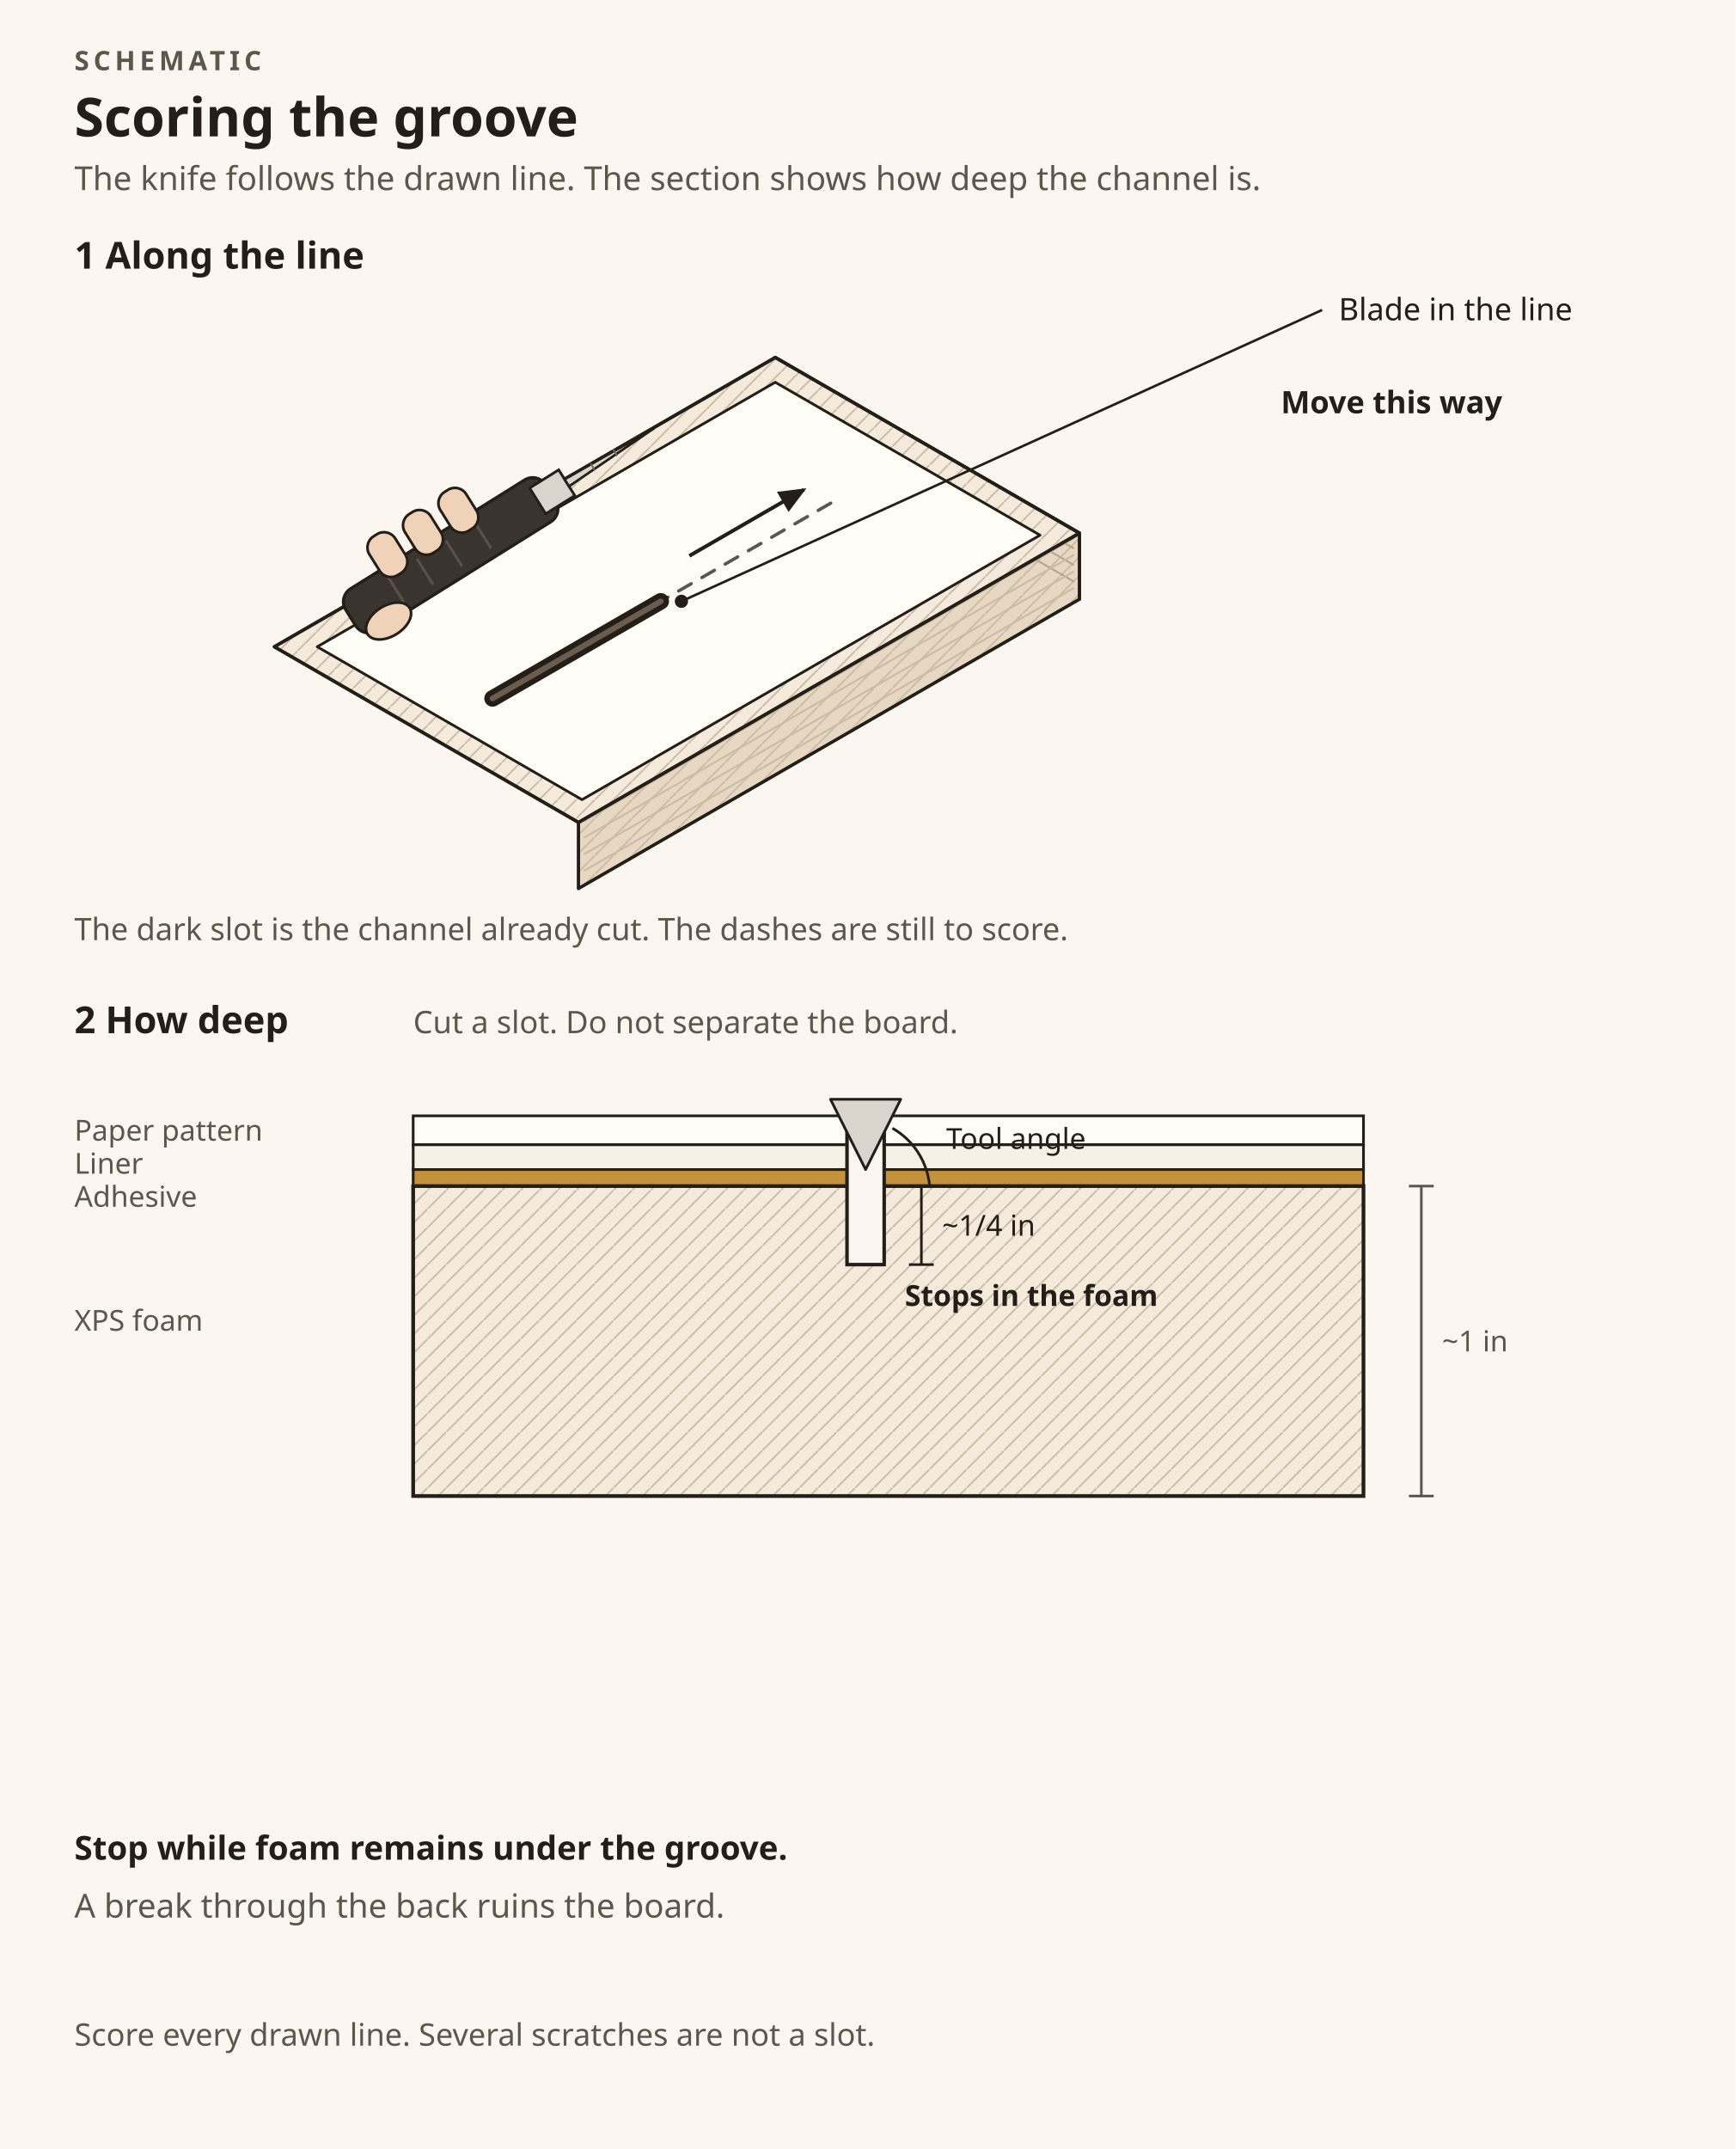
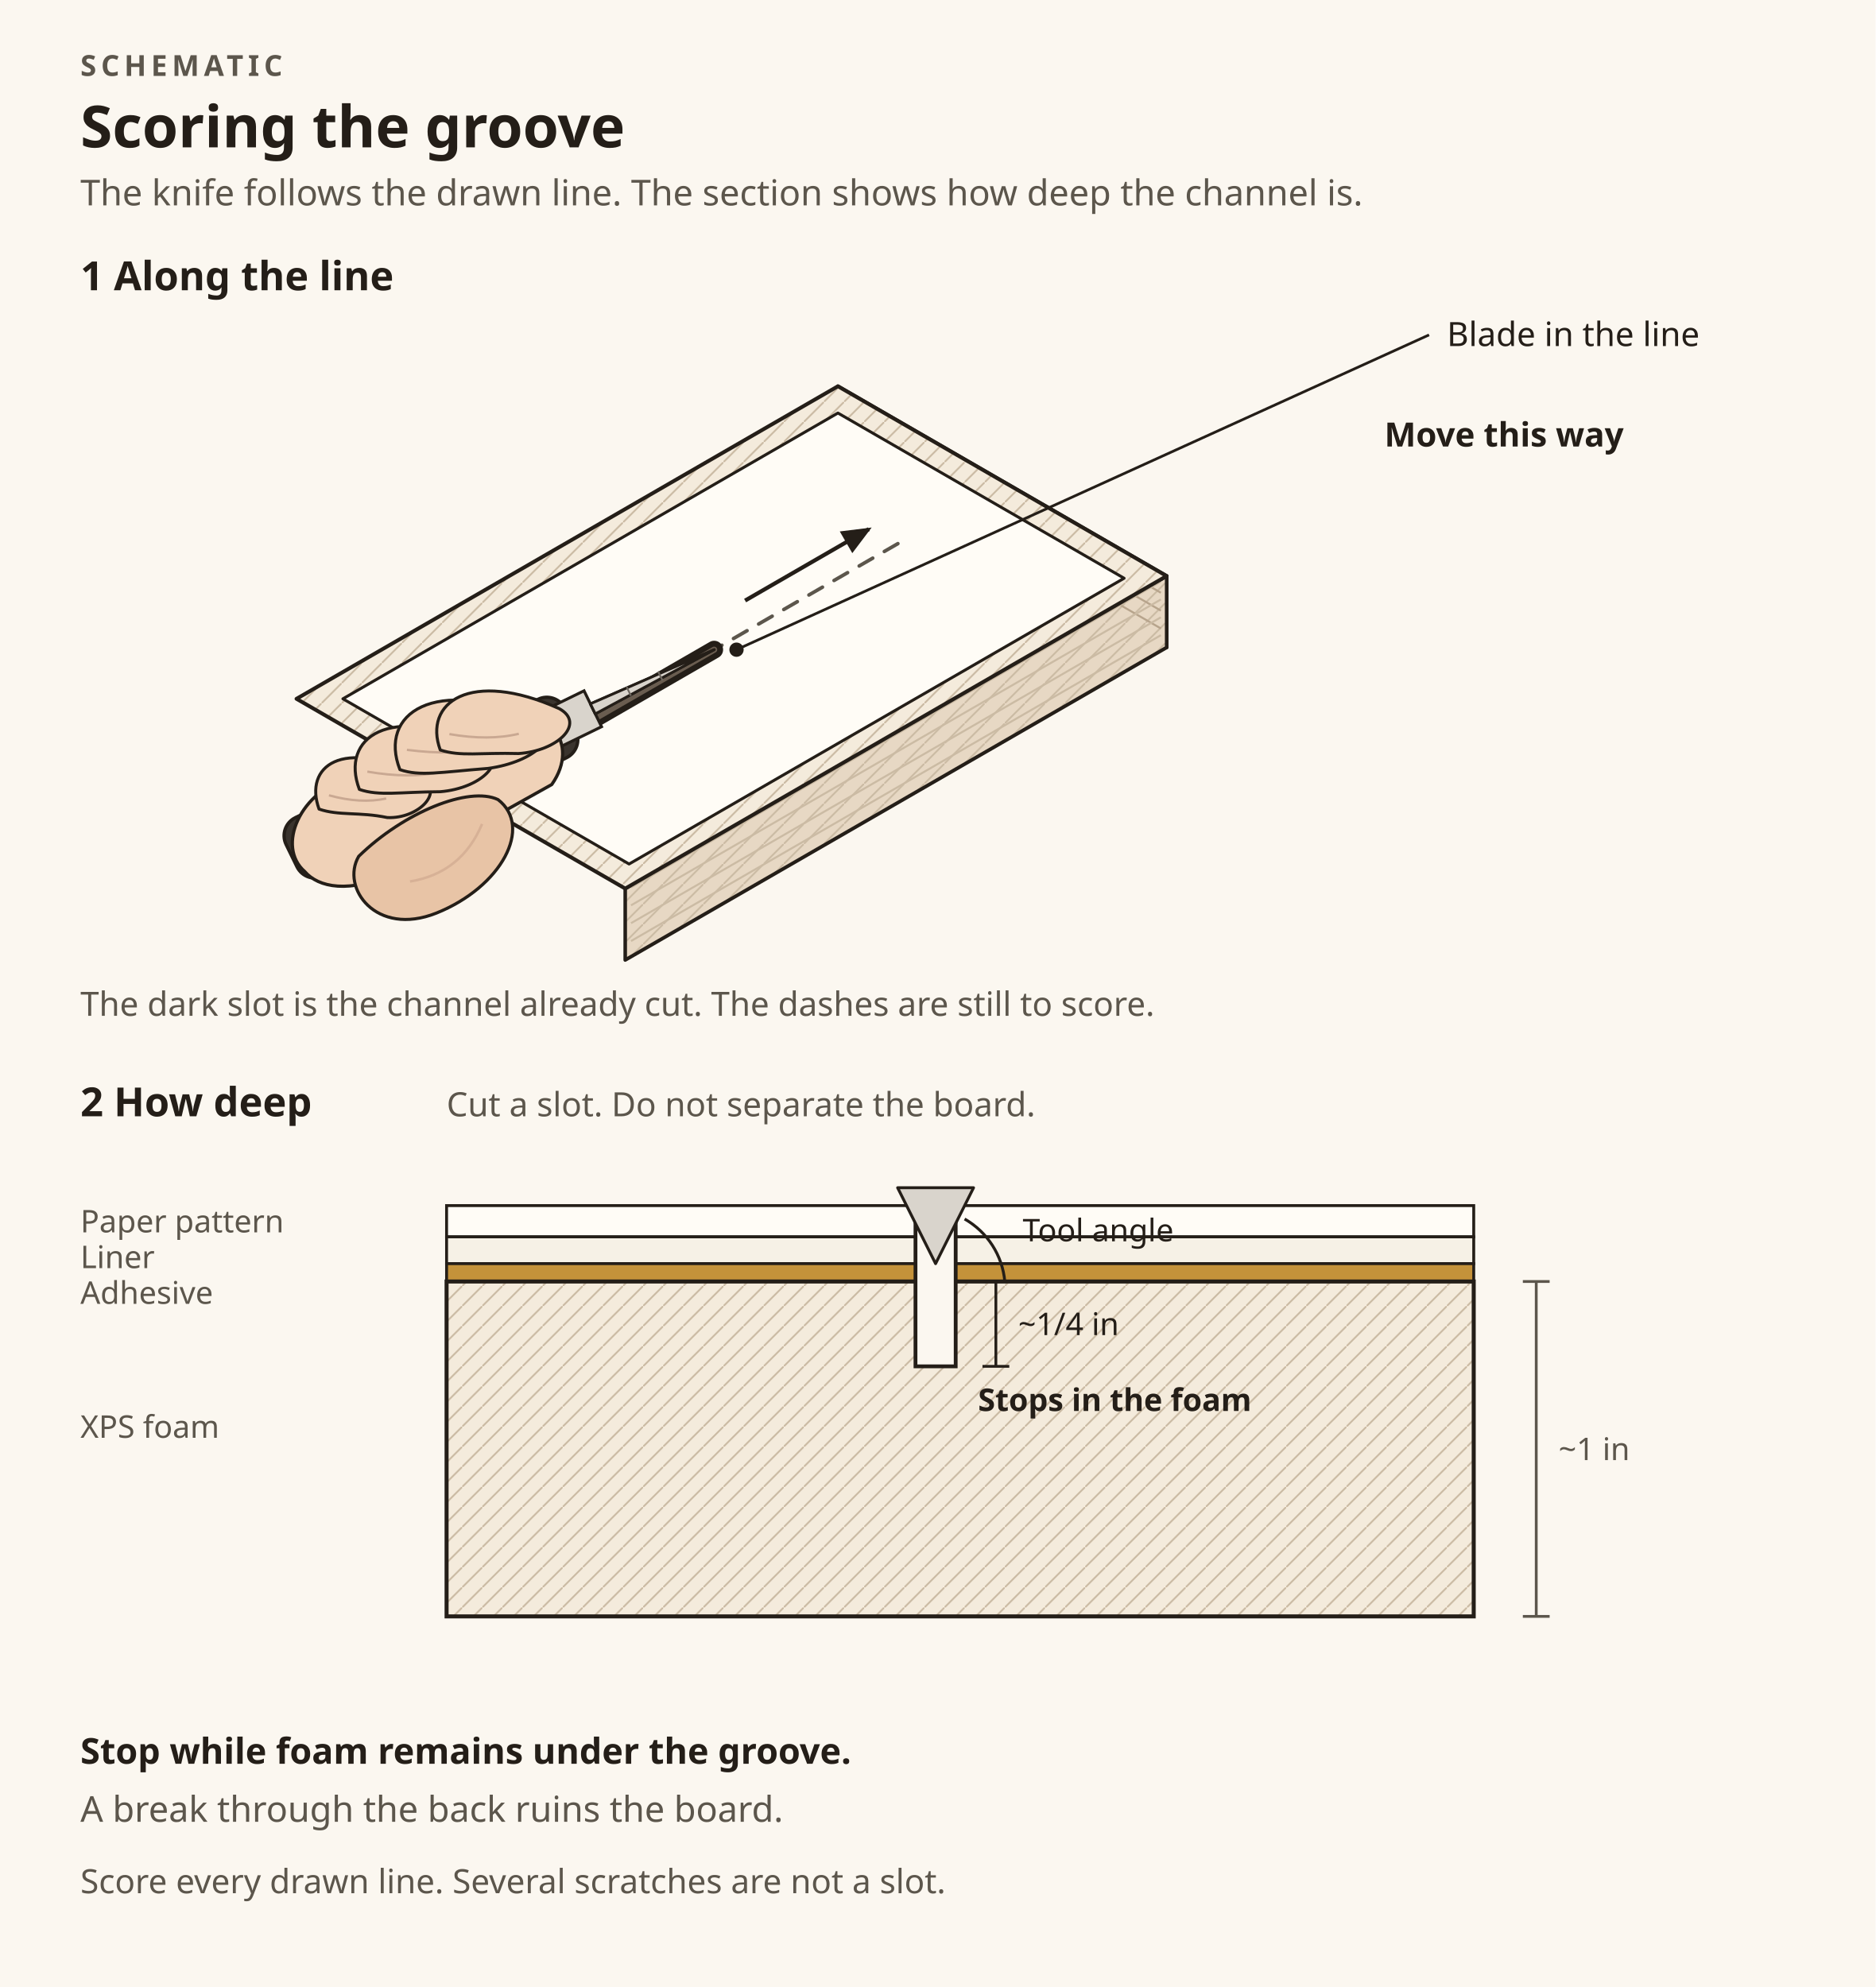
- <svg xmlns="http://www.w3.org/2000/svg" viewBox="0 0 840 1040" width="840" height="1040" font-family="Segoe UI, system-ui, sans-serif">
+ <svg xmlns="http://www.w3.org/2000/svg" viewBox="0 0 840 890" width="840" height="890" font-family="Segoe UI, system-ui, sans-serif">
  <defs>
    <pattern id="foam" patternUnits="userSpaceOnUse" width="9" height="9">
      <rect width="9" height="9" fill="#f4ebdc" />
      <path d="M0 9 L9 0" stroke="#cbbba4" stroke-width="0.8" />
    </pattern>
    <pattern id="foamSide" patternUnits="userSpaceOnUse" width="9" height="9">
      <rect width="9" height="9" fill="#e7d8c4" />
      <path d="M0 9 L9 0" stroke="#cbbba4" stroke-width="0.8" />
    </pattern>
    <pattern id="foamDark" patternUnits="userSpaceOnUse" width="9" height="9">
      <rect width="9" height="9" fill="#d9c7b0" />
      <path d="M0 9 L9 0" stroke="#b7a48c" stroke-width="0.8" />
    </pattern>
    <marker id="arr" viewBox="0 0 10 10" refX="8.2" refY="5" markerWidth="8" markerHeight="8" orient="auto">
      <path d="M0 1.1 L9.2 5 L0 8.9 Z" fill="#241e18" />
    </marker>
    <marker id="arrW" viewBox="0 0 10 10" refX="8.2" refY="5" markerWidth="8" markerHeight="8" orient="auto">
      <path d="M0 1.1 L9.2 5 L0 8.9 Z" fill="#8f3d32" />
    </marker>
    <marker id="arrR" viewBox="0 0 10 10" refX="8.2" refY="5" markerWidth="8" markerHeight="8" orient="auto">
      <path d="M0 1.1 L9.2 5 L0 8.9 Z" fill="#1a4f3c" />
    </marker>
  </defs>
-   <rect width="840" height="1040" fill="#fbf7f0" />
+   <rect width="840" height="890" fill="#fbf7f0" />
  <text x="36" y="34" fill="#5c564c" font-size="13" font-weight="700" letter-spacing="0.16em">SCHEMATIC</text>
  <text x="36" y="66" fill="#241e18" font-size="26" font-weight="700">Scoring the groove</text>
  <text x="36" y="92" fill="#5c564c" font-size="16">The knife follows the drawn line. The section shows how deep the channel is.</text>
  <text x="36.0" y="130.0" fill="#241e18" font-size="18" font-weight="700" text-anchor="start">1   Along the line</text>
  <polygon points="522.49,290.00 375.26,205.00 375.26,173.00 522.49,258.00" fill="url(#foamDark)" stroke="#241e18" stroke-width="1.6" stroke-linejoin="round" />
  <polygon points="280.00,430.00 522.49,290.00 522.49,258.00 280.00,398.00" fill="url(#foamSide)" stroke="#241e18" stroke-width="1.6" stroke-linejoin="round" />
  <line x1="282.60" y1="421.50" x2="519.89" y2="284.50" stroke="#cbbba4" stroke-width="0.9" fill="none" />
  <line x1="519.89" y1="281.50" x2="377.86" y2="199.50" stroke="#b7a48c" stroke-width="0.9" fill="none" />
  <line x1="282.60" y1="413.50" x2="519.89" y2="276.50" stroke="#cbbba4" stroke-width="0.9" fill="none" />
  <line x1="519.89" y1="273.50" x2="377.86" y2="191.50" stroke="#b7a48c" stroke-width="0.9" fill="none" />
  <line x1="282.60" y1="405.50" x2="519.89" y2="268.50" stroke="#cbbba4" stroke-width="0.9" fill="none" />
  <line x1="519.89" y1="265.50" x2="377.86" y2="183.50" stroke="#b7a48c" stroke-width="0.9" fill="none" />
  <line x1="282.60" y1="397.50" x2="519.89" y2="260.50" stroke="#cbbba4" stroke-width="0.9" fill="none" />
  <line x1="519.89" y1="257.50" x2="377.86" y2="175.50" stroke="#b7a48c" stroke-width="0.9" fill="none" />
  <polygon points="280.00,398.00 522.49,258.00 375.26,173.00 132.78,313.00" fill="url(#foam)" stroke="#241e18" stroke-width="1.7" stroke-linejoin="round" />
  <polygon points="281.73,387.00 503.43,259.00 375.26,185.00 153.56,313.00" fill="#fffcf6" stroke="#241e18" stroke-width="1.3" stroke-linejoin="round" />
  <path d="M 238.43 338.00 L 406.44 241.00" fill="none" stroke="#5c564c" stroke-width="1.6" stroke-linecap="round" stroke-linejoin="round" stroke-dasharray="7 6" />
  <path d="M 238.43 338.00 L 319.84 291.00" fill="none" stroke="#241e18" stroke-width="8" stroke-linecap="round" stroke-linejoin="round" />
  <path d="M 238.43 338.00 L 319.84 291.00" fill="none" stroke="#6a5d50" stroke-width="2.72" stroke-linecap="round" stroke-linejoin="round" />
-   <g transform="translate(169.8 299.0) rotate(-32)">
-     <rect x="0" y="-12.0" width="114.1" height="23.9" rx="7.4" fill="#3a342e" stroke="#241e18" stroke-width="1.5" />
-     <line x1="25.8" y1="-7.4" x2="25.8" y2="7.4" stroke="#5a5148" stroke-width="1.3" />
-     <line x1="42.3" y1="-7.4" x2="42.3" y2="7.4" stroke="#5a5148" stroke-width="1.3" />
-     <line x1="58.9" y1="-7.4" x2="58.9" y2="7.4" stroke="#5a5148" stroke-width="1.3" />
-     <line x1="75.4" y1="-7.4" x2="75.4" y2="7.4" stroke="#5a5148" stroke-width="1.3" />
-     <rect x="106.7" y="-7.4" width="16.6" height="14.7" fill="#d9d4cc" stroke="#241e18" stroke-width="1.3" />
-     <polygon points="123.3,-2.0 173.0,0 123.3,2.0" fill="#d9d4cc" stroke="#241e18" stroke-width="1.2" stroke-linejoin="round" />
-     <line x1="138.0" y1="-1.8" x2="138.0" y2="1.8" stroke="#6e6860" stroke-width="0.8" />
-     <line x1="150.9" y1="-1.8" x2="150.9" y2="1.8" stroke="#6e6860" stroke-width="0.8" />
+   <g transform="translate(130.6 383.3) rotate(-26)">
+     <rect x="0" y="-14.6" width="138.9" height="29.1" rx="9.0" fill="#3a342e" stroke="#241e18" stroke-width="1.5" />
+     <line x1="31.4" y1="-9.0" x2="31.4" y2="9.0" stroke="#5a5148" stroke-width="1.3" />
+     <line x1="51.5" y1="-9.0" x2="51.5" y2="9.0" stroke="#5a5148" stroke-width="1.3" />
+     <line x1="71.7" y1="-9.0" x2="71.7" y2="9.0" stroke="#5a5148" stroke-width="1.3" />
+     <line x1="91.8" y1="-9.0" x2="91.8" y2="9.0" stroke="#5a5148" stroke-width="1.3" />
+     <rect x="129.9" y="-9.0" width="20.2" height="17.9" fill="#d9d4cc" stroke="#241e18" stroke-width="1.3" />
+     <polygon points="150.1,-2.5 210.6,0 150.1,2.5" fill="#d9d4cc" stroke="#241e18" stroke-width="1.2" stroke-linejoin="round" />
+     <line x1="168.0" y1="-2.2" x2="168.0" y2="2.2" stroke="#6e6860" stroke-width="0.8" />
+     <line x1="183.7" y1="-2.2" x2="183.7" y2="2.2" stroke="#6e6860" stroke-width="0.8" />
  </g>
-   <g transform="translate(169.8 299.0) rotate(-32)">
-     <rect x="23.9" y="-27.6" width="14.7" height="22.1" rx="6.4" fill="#f0d2b8" stroke="#241e18" stroke-width="1.3" />
-     <rect x="44.2" y="-27.6" width="14.7" height="22.1" rx="6.4" fill="#f0d2b8" stroke="#241e18" stroke-width="1.3" />
-     <rect x="64.4" y="-27.6" width="14.7" height="22.1" rx="6.4" fill="#f0d2b8" stroke="#241e18" stroke-width="1.3" />
-     <ellipse cx="14.7" cy="11.0" rx="12.0" ry="7.4" fill="#f0d2b8" stroke="#241e18" stroke-width="1.3" />
+   <g transform="translate(130.6 383.3) rotate(-26)">
+     <path d="M 2.2 9.0 C -4.5 -6.7, 15.7 -24.6, 40.3 -20.2 L 112.0 -15.7 C 132.2 -11.2, 138.9 11.2, 118.7 22.4 L 38.1 26.9 C 15.7 26.9, 4.5 17.9, 2.2 9.0 Z" fill="#f0d2b8" stroke="#241e18" stroke-width="1.45" stroke-linejoin="round" />
+     <path d="M 20.2 -13.4 C 22.4 -33.6, 43.7 -38.1, 67.2 -6.7 C 75.0 4.5, 58.2 10.1, 46.0 3.4 C 35.8 -4.5, 26.9 -6.7, 20.2 -13.4 Z" fill="#f0d2b8" stroke="#241e18" stroke-width="1.35" stroke-linejoin="round" />
+     <path d="M 26.9 -17.0 Q 38.0 -7.2, 49.3 -4.5" fill="none" stroke="#c9a892" stroke-width="1.05" />
+     <path d="M 40.3 -13.4 C 42.6 -38.1, 69.4 -42.6, 98.6 -6.7 C 106.4 4.5, 89.6 10.1, 72.4 3.4 C 56.0 -4.5, 47.0 -6.7, 40.3 -13.4 Z" fill="#f0d2b8" stroke="#241e18" stroke-width="1.35" stroke-linejoin="round" />
+     <path d="M 47.0 -19.0 Q 62.5 -7.8, 76.4 -4.5" fill="none" stroke="#c9a892" stroke-width="1.05" />
+     <path d="M 60.5 -13.4 C 62.7 -40.3, 93.0 -44.8, 125.4 -6.7 C 133.3 4.5, 116.5 10.1, 96.2 3.4 C 76.2 -4.5, 67.2 -6.7, 60.5 -13.4 Z" fill="#f0d2b8" stroke="#241e18" stroke-width="1.35" stroke-linejoin="round" />
+     <path d="M 67.2 -20.0 Q 85.2 -8.2, 100.8 -4.5" fill="none" stroke="#c9a892" stroke-width="1.05" />
+     <path d="M 80.6 -13.4 C 82.9 -35.8, 108.6 -40.3, 136.6 -6.7 C 144.5 4.5, 127.7 10.1, 111.4 3.4 C 96.3 -4.5, 87.4 -6.7, 80.6 -13.4 Z" fill="#f0d2b8" stroke="#241e18" stroke-width="1.35" stroke-linejoin="round" />
+     <path d="M 87.4 -18.0 Q 101.9 -7.5, 115.4 -4.5" fill="none" stroke="#c9a892" stroke-width="1.05" />
+     <path d="M 26.9 13.4 C 13.4 22.4, 17.9 49.3, 47.0 51.5 C 78.4 53.8, 103.0 35.8, 94.1 17.9 C 85.1 6.7, 53.8 4.5, 26.9 13.4 Z" fill="#e8c4a6" stroke="#241e18" stroke-width="1.4" stroke-linejoin="round" />
+     <path d="M 42.6 33.6 Q 65.0 40.3, 82.9 24.6" fill="none" stroke="#d7b196" stroke-width="1.15" />
+   </g>
+   <g transform="translate(130.6 383.3) rotate(-26)">
+     <polygon points="150.1,-2.5 210.6,0 150.1,2.5" fill="#d9d4cc" stroke="#241e18" stroke-width="1.2" stroke-linejoin="round" />
+     <line x1="168.0" y1="-2.2" x2="168.0" y2="2.2" stroke="#6e6860" stroke-width="0.8" />
+     <line x1="183.7" y1="-2.2" x2="183.7" y2="2.2" stroke="#6e6860" stroke-width="0.8" />
  </g>
  <circle cx="329.84" cy="291.00" r="3.20" fill="#241e18" stroke="#241e18" stroke-width="0" />
  <line x1="329.84" y1="291.00" x2="640.00" y2="150.00" stroke="#241e18" stroke-width="1.2" fill="none" />
  <text x="648.0" y="155.0" fill="#241e18" font-size="15" font-weight="500" text-anchor="start">Blade in the line</text>
  <text x="36.0" y="455.0" fill="#5c564c" font-size="15" font-weight="500" text-anchor="start">The dark slot is the channel already cut. The dashes are still to score.</text>
  <text x="620.0" y="200.0" fill="#241e18" font-size="15" font-weight="700" text-anchor="start">Move this way</text>
  <line x1="333.69" y1="269.00" x2="389.12" y2="237.00" stroke="#241e18" stroke-width="1.8" fill="none" marker-end="url(#arr)" />
  <text x="36.0" y="500.0" fill="#241e18" font-size="18" font-weight="700" text-anchor="start">2   How deep</text>
  <text x="200.0" y="500.0" fill="#5c564c" font-size="15" font-weight="500" text-anchor="start">Cut a slot. Do not separate the board.</text>
  <rect x="200.00" y="540.00" width="460.00" height="14.00" rx="0" fill="#fffcf6" stroke="#241e18" stroke-width="1.3" />
  <rect x="200.00" y="554.00" width="460.00" height="12.00" rx="0" fill="#f6f1e6" stroke="#241e18" stroke-width="1.3" />
  <rect x="200.00" y="566.00" width="460.00" height="8.00" rx="0" fill="#c4923a" stroke="#241e18" stroke-width="1.3" />
  <rect x="200.00" y="574.00" width="460.00" height="150.00" rx="0" fill="url(#foam)" stroke="#241e18" stroke-width="1.8" />
  <rect x="410.00" y="540.00" width="18.00" height="72.00" rx="0" fill="#fbf7f0" stroke="#241e18" stroke-width="1.7" />
  <polygon points="402,532 436,532 419,566" fill="#d9d4cc" stroke="#241e18" stroke-width="1.3" stroke-linejoin="round" />
  <path d="M 450 574 A 36 36 0 0 0 432 546" fill="none" stroke="#241e18" stroke-width="1.3" />
  <text x="458.0" y="556.0" fill="#241e18" font-size="14" font-weight="500" text-anchor="start">Tool angle</text>
  <text x="36.0" y="552.0" fill="#5c564c" font-size="14" font-weight="500" text-anchor="start">Paper pattern</text>
  <text x="36.0" y="568.0" fill="#5c564c" font-size="14" font-weight="500" text-anchor="start">Liner</text>
  <text x="36.0" y="584.0" fill="#5c564c" font-size="14" font-weight="500" text-anchor="start">Adhesive</text>
  <text x="36.0" y="644.0" fill="#5c564c" font-size="14" font-weight="500" text-anchor="start">XPS foam</text>
  <line x1="688.00" y1="574.00" x2="688.00" y2="724.00" stroke="#5c564c" stroke-width="1.25" fill="none" />
  <line x1="682.00" y1="574.00" x2="694.00" y2="574.00" stroke="#5c564c" stroke-width="1.25" fill="none" />
  <line x1="682.00" y1="724.00" x2="694.00" y2="724.00" stroke="#5c564c" stroke-width="1.25" fill="none" />
  <text x="698.0" y="654.0" fill="#5c564c" font-size="14" font-weight="500" text-anchor="start">~1 in</text>
  <line x1="446.00" y1="574.00" x2="446.00" y2="612.00" stroke="#241e18" stroke-width="1.25" fill="none" />
  <line x1="440.00" y1="574.00" x2="452.00" y2="574.00" stroke="#241e18" stroke-width="1.25" fill="none" />
  <line x1="440.00" y1="612.00" x2="452.00" y2="612.00" stroke="#241e18" stroke-width="1.25" fill="none" />
  <text x="456.0" y="598.0" fill="#241e18" font-size="14" font-weight="500" text-anchor="start">~1/4 in</text>
  <text x="438.0" y="632.0" fill="#241e18" font-size="14" font-weight="700" text-anchor="start">Stops in the foam</text>
-   <text x="36.0" y="900.0" fill="#241e18" font-size="16" font-weight="700" text-anchor="start">Stop while foam remains under the groove.</text>
-   <text x="36.0" y="928.0" fill="#5c564c" font-size="16" font-weight="500" text-anchor="start">A break through the back ruins the board.</text>
-   <text x="36.0" y="990.0" fill="#5c564c" font-size="15" font-weight="500" text-anchor="start">Score every drawn line. Several scratches are not a slot.</text>
+   <text x="36.0" y="790.0" fill="#241e18" font-size="16" font-weight="700" text-anchor="start">Stop while foam remains under the groove.</text>
+   <text x="36.0" y="816.0" fill="#5c564c" font-size="16" font-weight="500" text-anchor="start">A break through the back ruins the board.</text>
+   <text x="36.0" y="848.0" fill="#5c564c" font-size="15" font-weight="500" text-anchor="start">Score every drawn line. Several scratches are not a slot.</text>
</svg>
